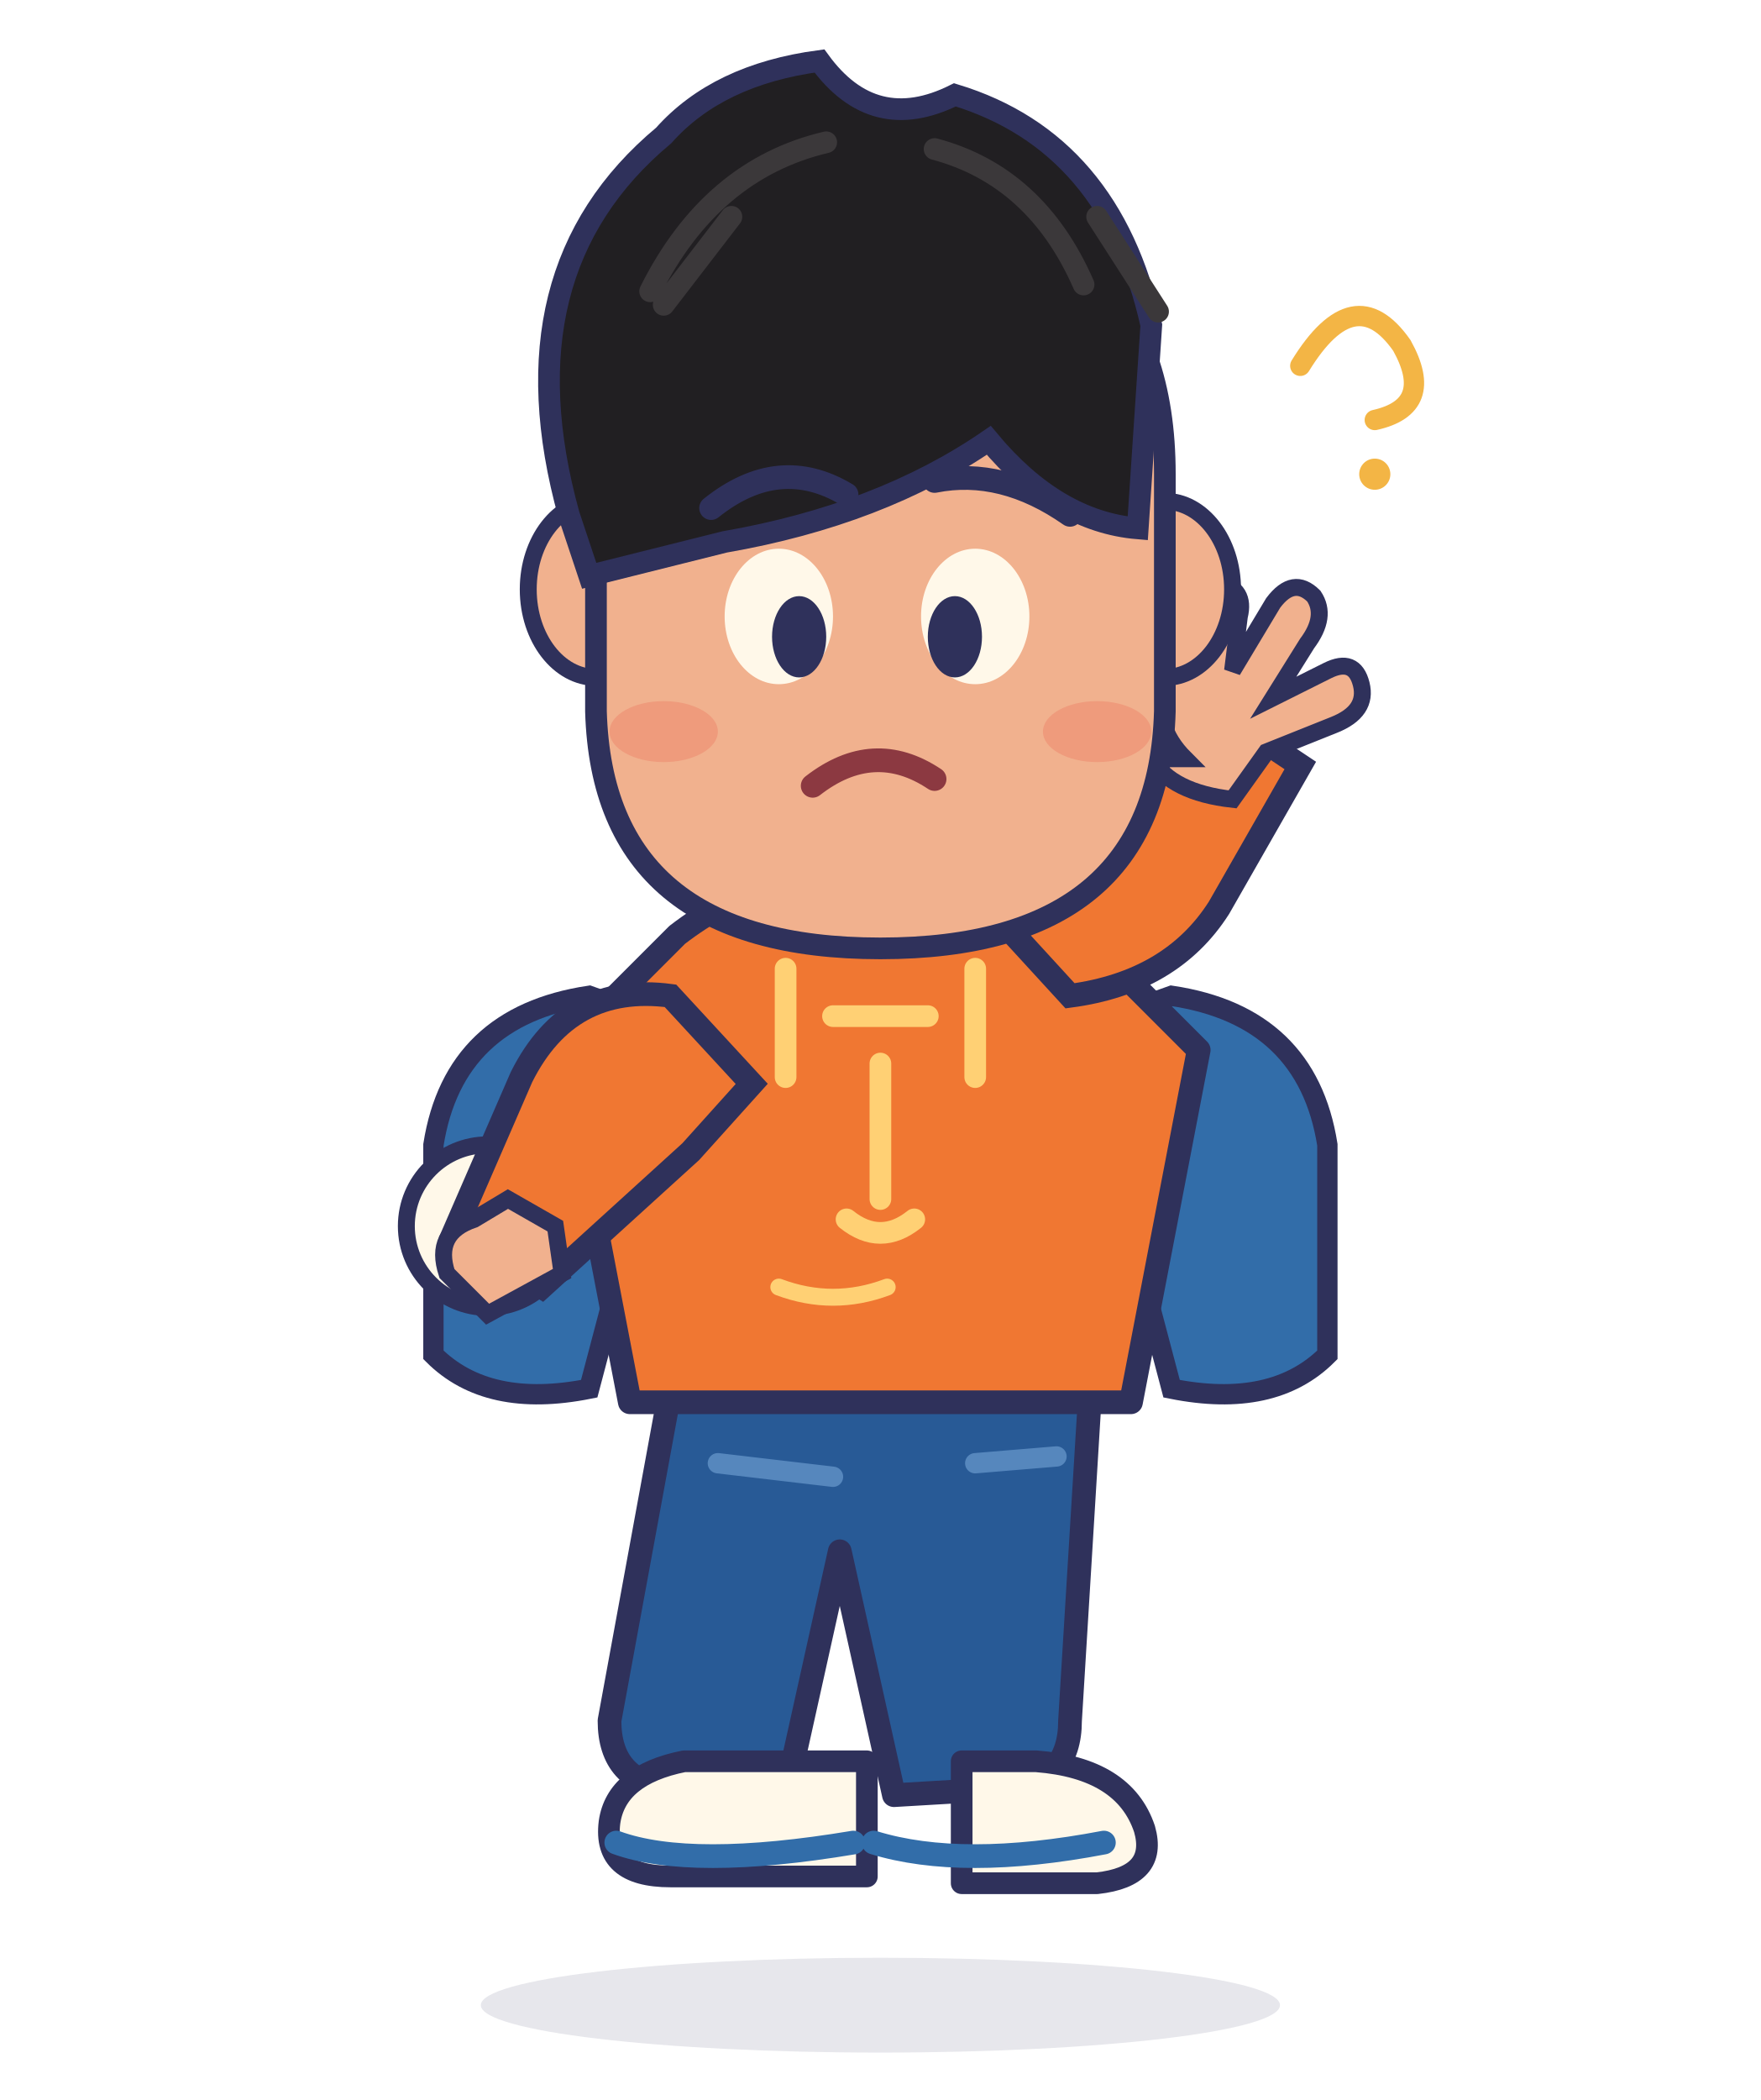
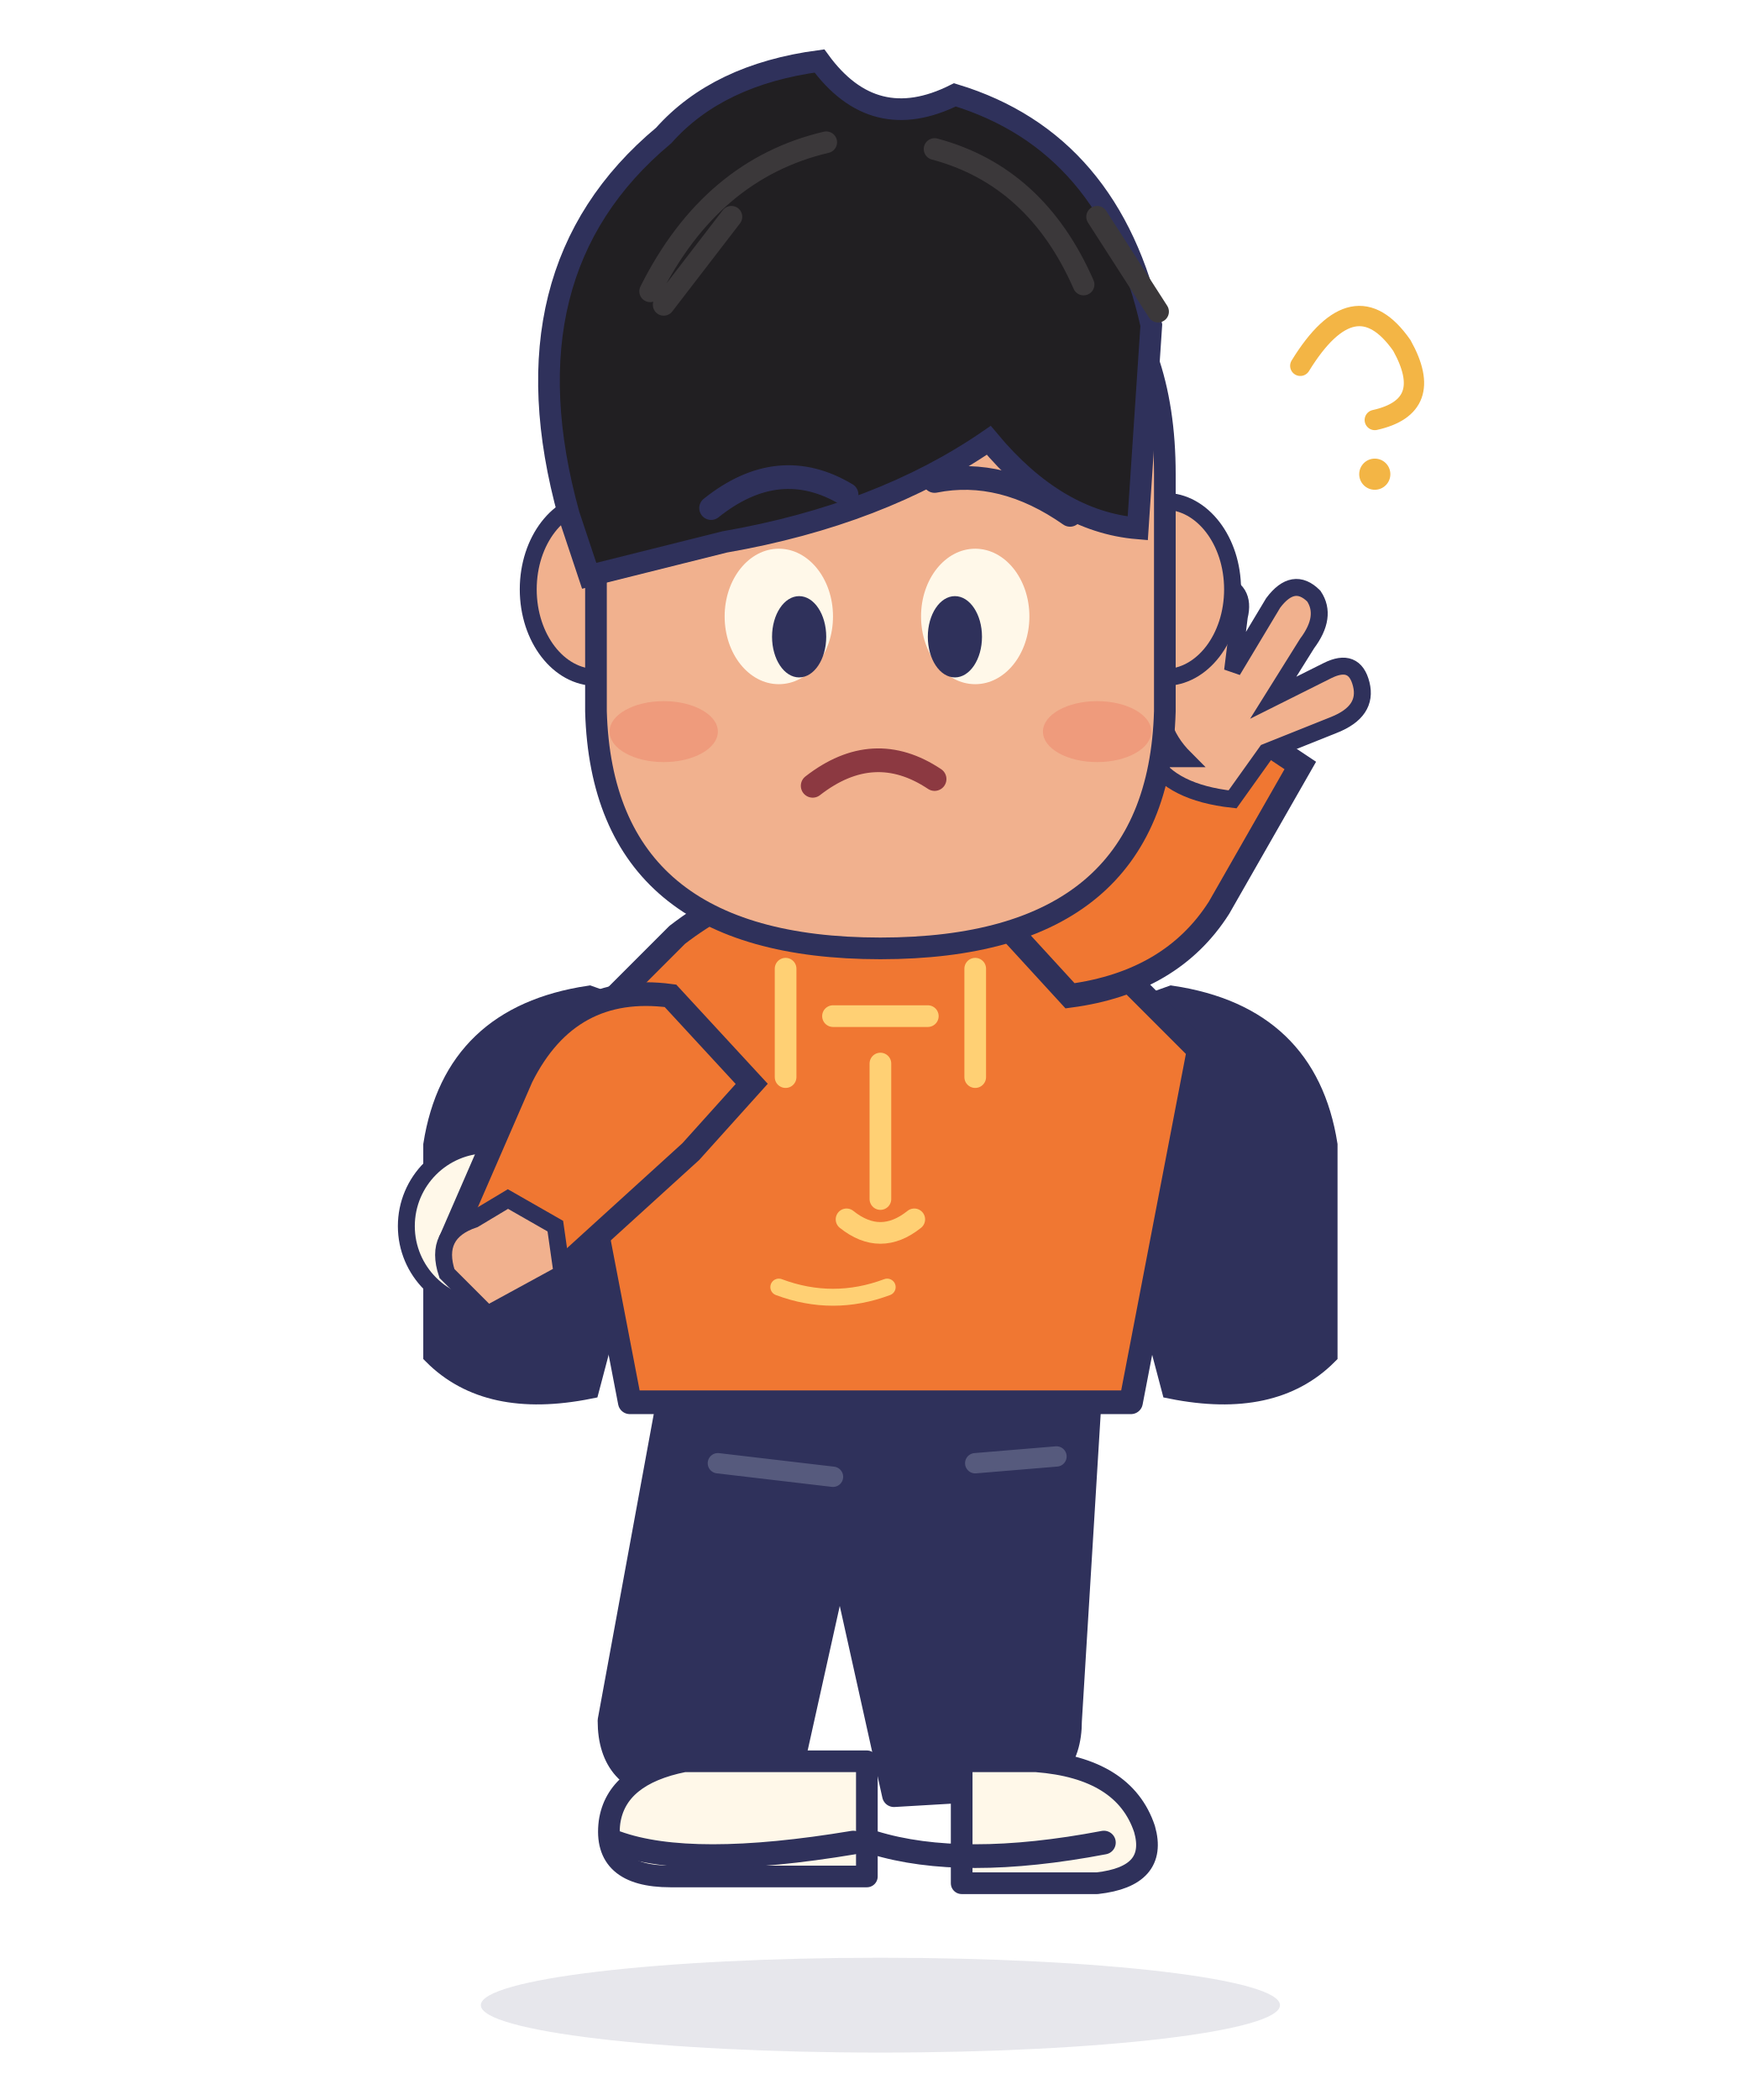
<svg xmlns="http://www.w3.org/2000/svg" viewBox="0 0 260 310" role="img" aria-label="Nusa — confused / scratch">
  <ellipse cx="130" cy="296" rx="59" ry="7" fill="#2f315b" opacity=".12" />
-   <path d="M87 147q-20 3-23 22v31q8 8 23 5l14-53Zm86 0q20 3 23 22v31q-8 8-23 5l-14-53Z" fill="#326da9" stroke="#2f315b" stroke-width="3" />
-   <path d="M98 145q-8 17-5 43m68-43q8 17 5 43" fill="none" stroke="#326da9" stroke-width="10" stroke-linecap="round" />
+   <path d="M87 147q-20 3-23 22v31q8 8 23 5l14-53Zm86 0q20 3 23 22v31q-8 8-23 5l-14-53Z" fill="#2f315b" stroke="#2f315b" stroke-width="3" />
+   <path d="M98 145q-8 17-5 43m68-43q8 17 5 43" fill="none" stroke="#2f315b" stroke-width="10" stroke-linecap="round" />
  <circle cx="72" cy="181" r="12" fill="#fff8e9" stroke="#2f315b" stroke-width="2.5" />
  <path d="m72 171 3 9-3 11-3-11Z" fill="#ec765f" />
  <circle cx="72" cy="181" r="1.7" fill="#249d87" />
-   <path d="M99 205h62l-3 49q0 9-9 10l-17 1-8-36-8 36-17-1q-9-1-9-10Z" fill="#285a96" stroke="#2f315b" stroke-width="3.5" stroke-linejoin="round" />
-   <path d="m106 216 17 2m21-2 12-1" fill="none" stroke="#5687bd" stroke-width="3" stroke-linecap="round" />
+   <path d="M99 205h62l-3 49q0 9-9 10l-17 1-8-36-8 36-17-1q-9-1-9-10Z" fill="#2f315b" stroke="#2f315b" stroke-width="3.5" stroke-linejoin="round" />
+   <path d="m106 216 17 2m21-2 12-1" fill="none" stroke="#565a7d" stroke-width="3" stroke-linecap="round" />
  <path d="M111 260h17v17H99q-10 0-9-8 1-7 11-9Zm31 0h11q13 1 16 10 2 7-7 8h-20Z" fill="#fff8e9" stroke="#2f315b" stroke-width="3.2" stroke-linejoin="round" />
-   <path d="M91 272q11 4 35 0m3 0q13 4 34 0" fill="none" stroke="#326da9" stroke-width="3.5" stroke-linecap="round" />
+   <path d="M91 272q11 4 35 0m3 0q13 4 34 0" fill="none" stroke="#2f315b" stroke-width="3.5" stroke-linecap="round" />
  <path d="M108 116h44v27q-3 13-22 13t-22-13Z" fill="#f1b18e" stroke="#2f315b" stroke-width="2.5" />
  <path d="M100 138q13-10 30-10t30 10l17 17-10 52H93l-10-52Z" fill="#f07732" stroke="#2f315b" stroke-width="3.5" stroke-linejoin="round" />
  <path d="M116 143v16m28-16v16m-14-2v20m-7-27h14m-12 30q5 4 10 0" fill="none" stroke="#ffd074" stroke-width="3.2" stroke-linecap="round" />
  <path d="M115 190q8 3 16 0" fill="none" stroke="#ffd074" stroke-width="2.5" stroke-linecap="round" />
  <path d="M99 147q-15-2-22 12l-10 23 13 8 22-20 9-10Zm59 0q15-2 22-13l12-21-12-8-20 20-13 10Z" fill="#f07732" stroke="#2f315b" stroke-width="3.5" />
  <path d="M70 180q-6 2-4 8l6 6 11-6-1-7-7-4Zm105-68q-5-5-3-11l3-11q1-5 5-4t3 5l-1 8 6-10q3-4 6-1 2 3-1 7l-5 8 8-4q4-2 5 2t-4 6l-10 4-5 7q-9-1-12-6Z" fill="#f1b18e" stroke="#2f315b" stroke-width="2.5" />
  <ellipse cx="88" cy="87" rx="10" ry="13" fill="#f1b18e" stroke="#2f315b" stroke-width="2.5" />
  <ellipse cx="172" cy="87" rx="10" ry="13" fill="#f1b18e" stroke="#2f315b" stroke-width="2.5" />
  <path d="M88 70q0-39 42-41 42 2 42 41v35q-1 35-42 35t-42-35Z" fill="#f1b18e" stroke="#2f315b" stroke-width="3.2" stroke-linejoin="round" />
  <path d="M84 76q-10-36 14-56 8-9 23-11 8 11 20 5 23 7 29 34l-2 30q-12-1-22-13-16 11-39 15l-20 5Z" fill="#211f22" stroke="#2f315b" stroke-width="3.2" />
  <path d="M96 43q9-18 26-22m16 1q15 4 22 20m-52-10-10 13m64-13 9 14" fill="none" stroke="#3b383a" stroke-width="3.2" stroke-linecap="round" />
  <path d="M105 75q10-8 20-2m13-2q10-2 20 5" fill="none" stroke="#2f315b" stroke-width="3.5" stroke-linecap="round" />
  <ellipse cx="115" cy="91" rx="8" ry="10" fill="#fff8e9" />
  <ellipse cx="144" cy="91" rx="8" ry="10" fill="#fff8e9" />
  <ellipse cx="118" cy="94" rx="4" ry="6" fill="#2f315b" />
  <ellipse cx="141" cy="94" rx="4" ry="6" fill="#2f315b" />
  <ellipse cx="98" cy="108" rx="8" ry="4.5" fill="#ec765f" opacity=".38" />
  <ellipse cx="162" cy="108" rx="8" ry="4.5" fill="#ec765f" opacity=".38" />
  <path d="M120 116q9-7 18-1" fill="none" stroke="#8c3941" stroke-width="3.5" stroke-linecap="round" />
  <path d="M192 54q8-13 15-3 5 9-4 11" fill="none" stroke="#f3b545" stroke-width="3" stroke-linecap="round" />
  <circle cx="203" cy="70" r="2.3" fill="#f3b545" />
</svg>
